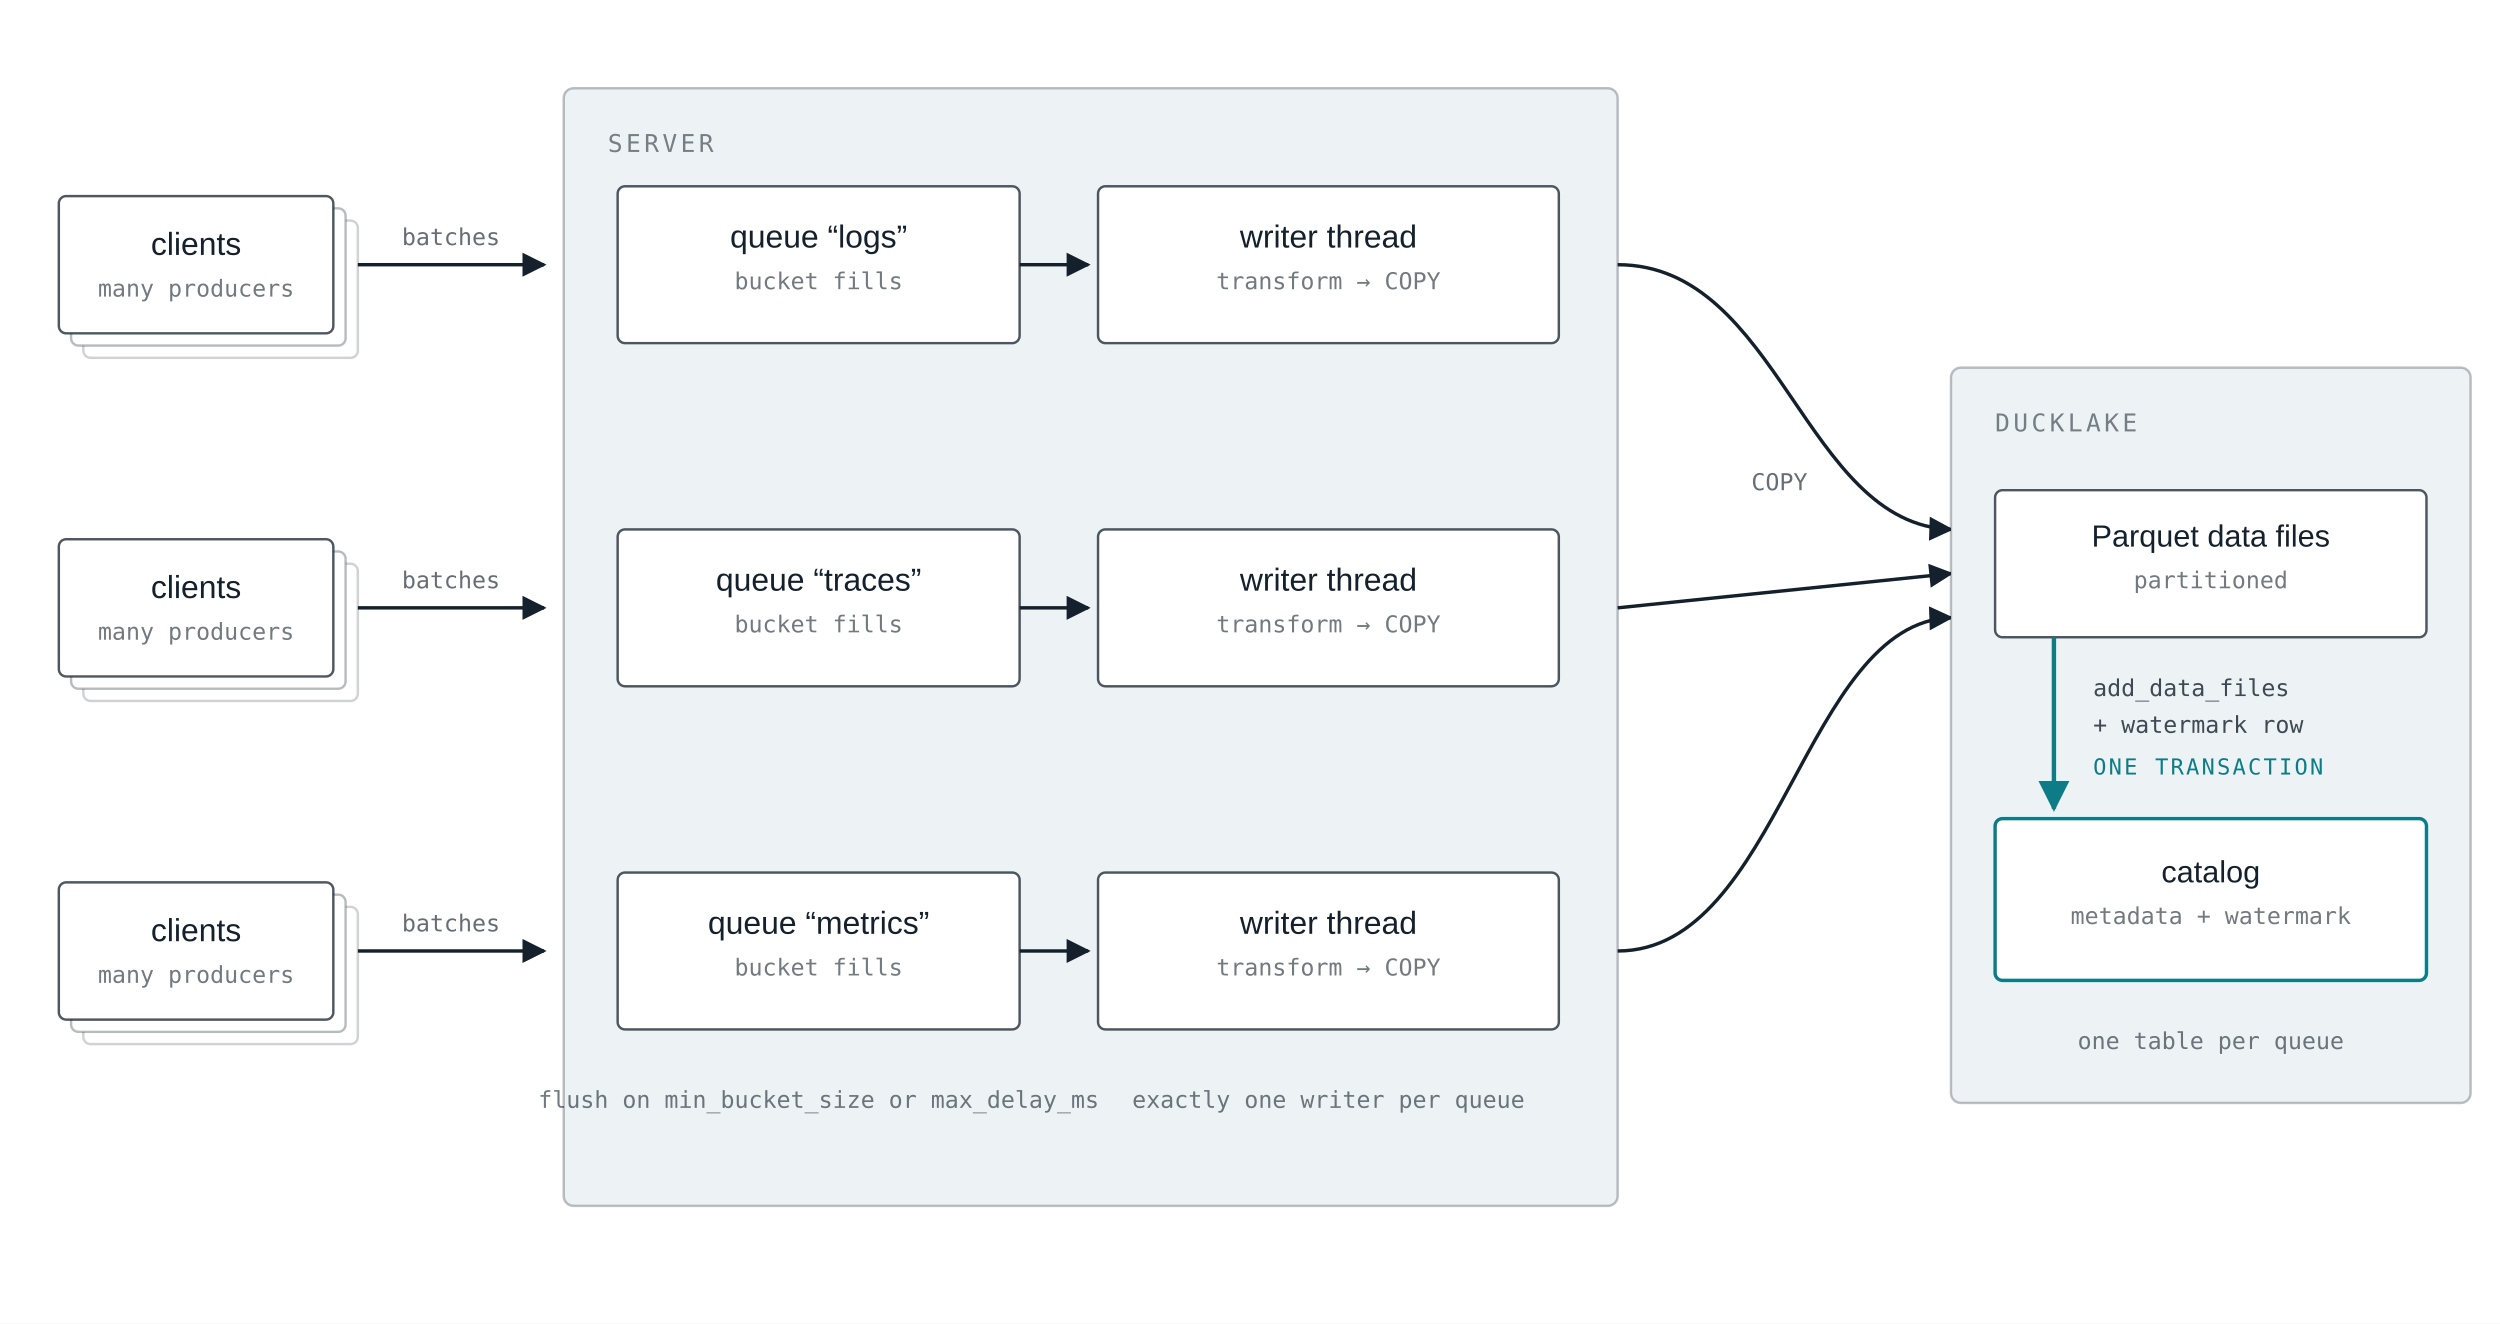
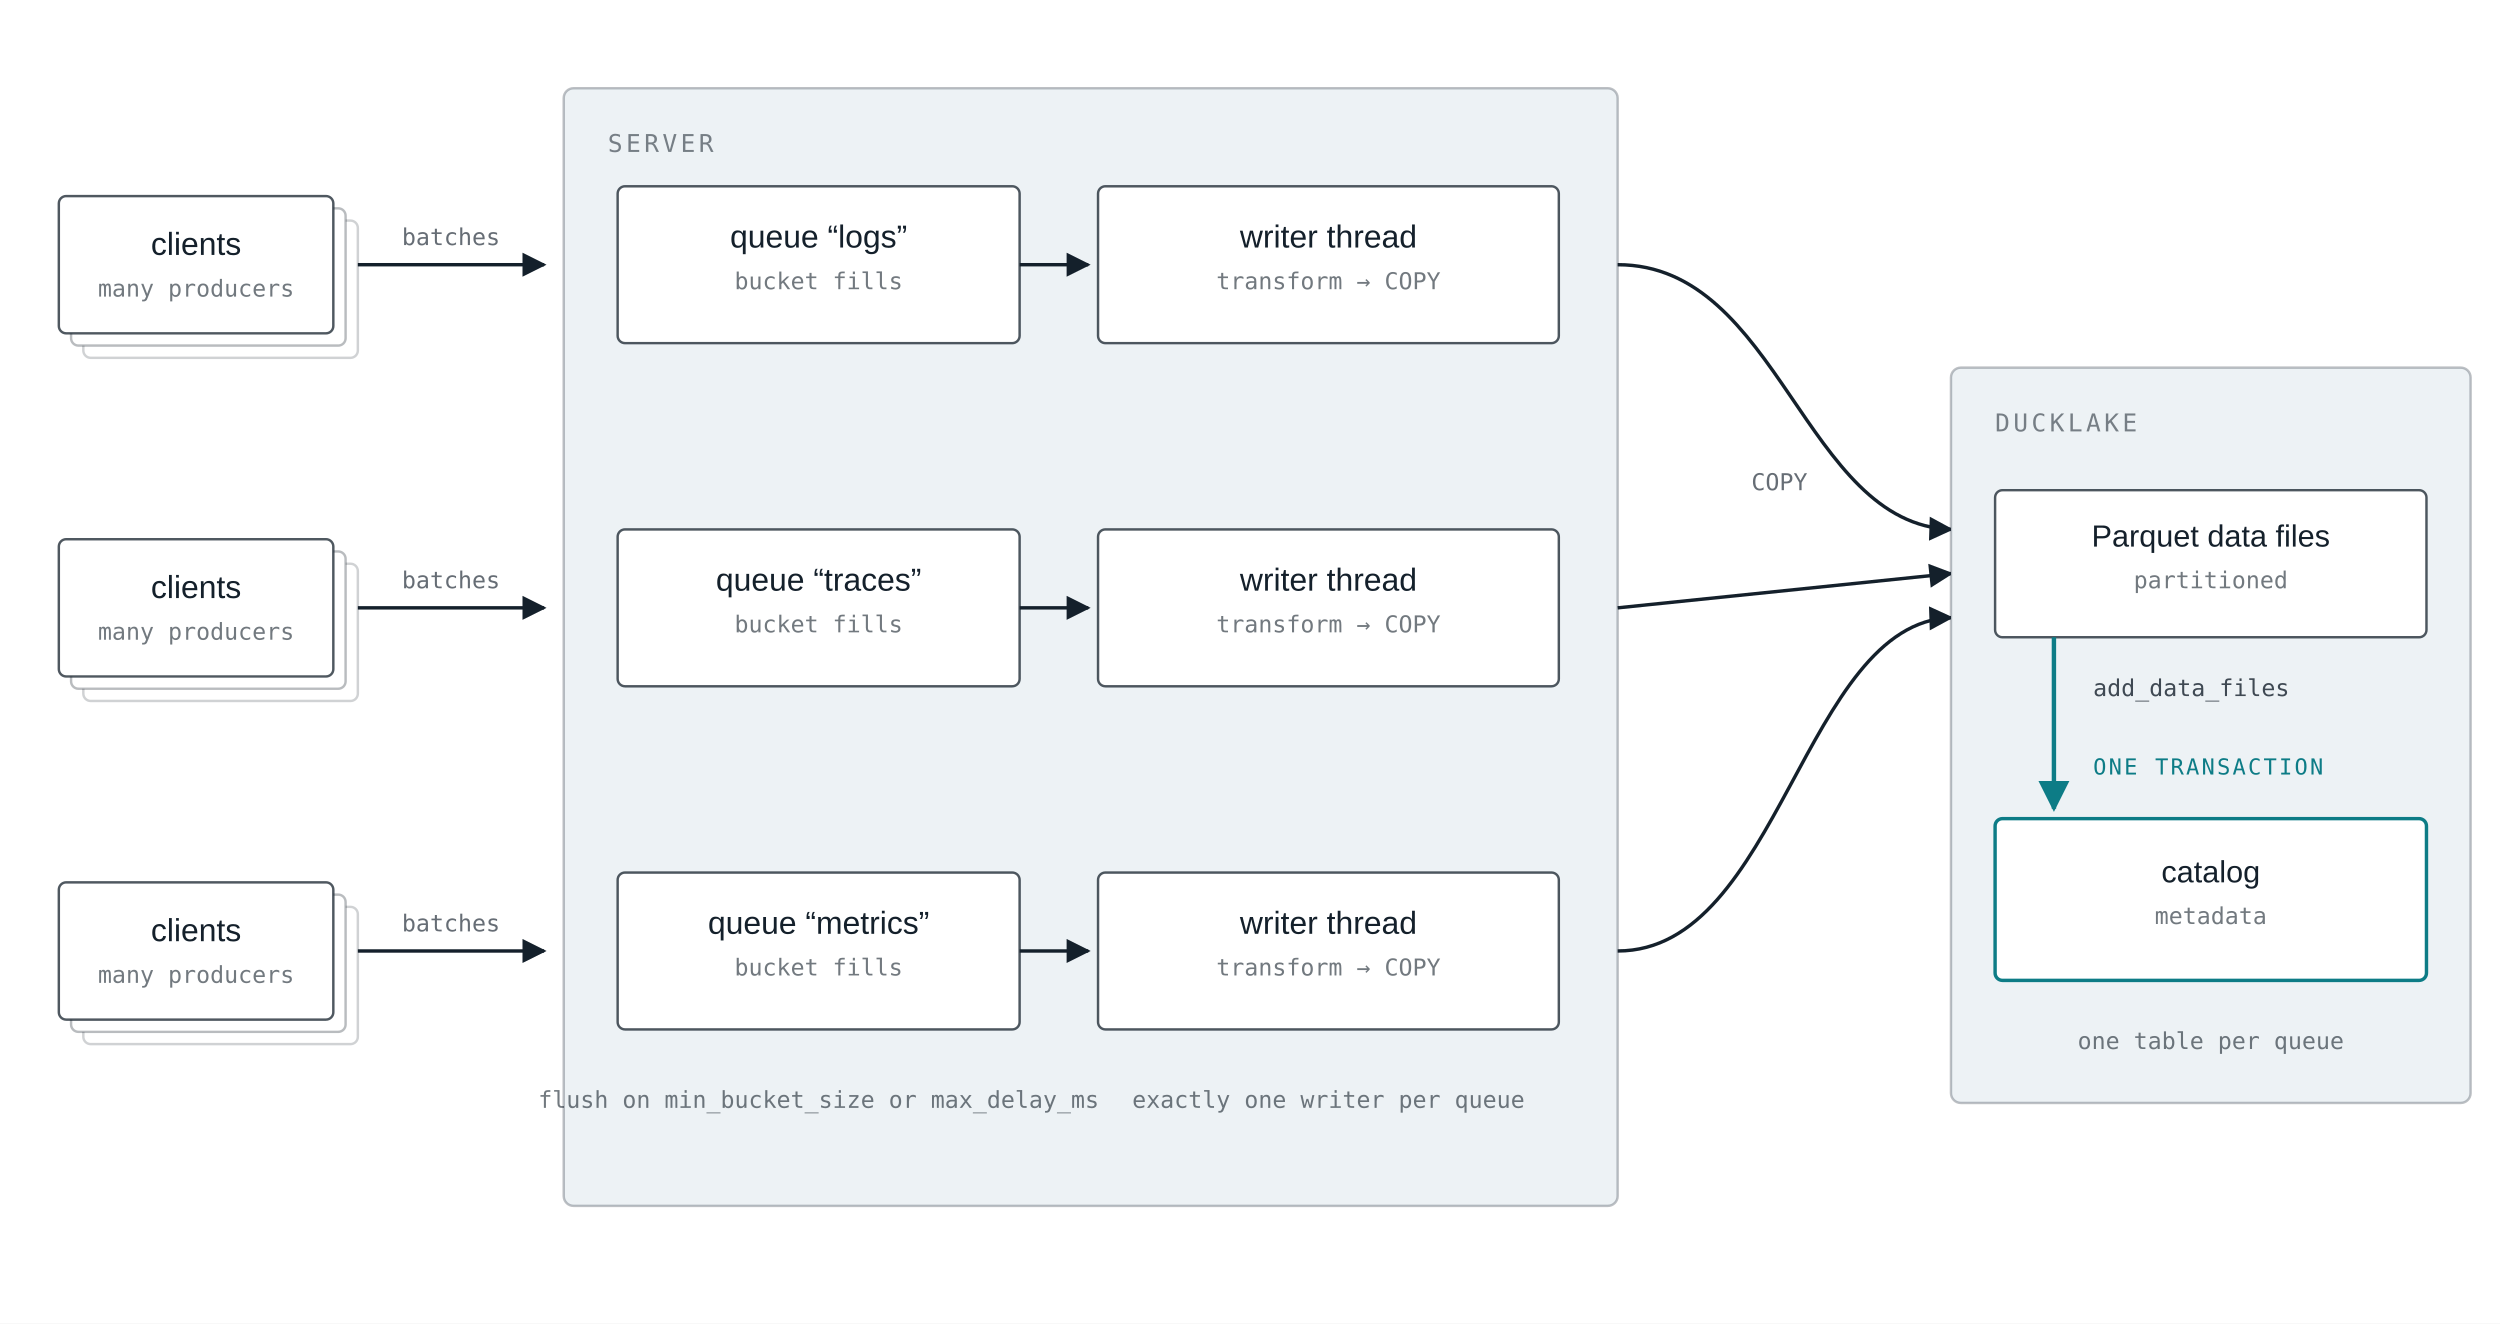
- <svg xmlns="http://www.w3.org/2000/svg" viewBox="0 0 1020 540" width="1020" height="540" font-family="IBM Plex Sans, Helvetica Neue, Arial, sans-serif" role="img" aria-label="Clients POST batches into one of several ingestion queues on a server. Each queue accumulates a bucket until a size or delay threshold, then a single writer thread applies the transformation and runs a DuckDB COPY that writes partitioned Parquet files. The written files are registered in the DuckLake catalog together with the watermark row in one transaction.">
+ <svg xmlns="http://www.w3.org/2000/svg" viewBox="0 0 1020 540" width="1020" height="540" font-family="IBM Plex Sans, Helvetica Neue, Arial, sans-serif" role="img" aria-label="Clients POST batches into one of several ingestion queues on a server. Each queue accumulates a bucket until a size or delay threshold, then a single writer thread applies the transformation and runs a DuckDB COPY that writes partitioned Parquet files. The written files are registered in the DuckLake catalog in one transaction.">
  <rect x="0" y="0" width="1020" height="540" fill="#FFFFFF" />
  <defs>
    <marker id="ar" viewBox="0 0 10 10" refX="9" refY="5" markerWidth="7" markerHeight="7" orient="auto-start-reverse">
      <path d="M 0 0 L 10 5 L 0 10 z" fill="#14202B" />
    </marker>
    <marker id="ar-acc" viewBox="0 0 10 10" refX="9" refY="5" markerWidth="7" markerHeight="7" orient="auto-start-reverse">
      <path d="M 0 0 L 10 5 L 0 10 z" fill="#0D7C86" />
    </marker>
  </defs>
  <rect x="230" y="36" width="430" height="456" rx="4" fill="#EDF2F5" stroke="#14202B" stroke-opacity="0.28" />
  <text x="248" y="62" font-family="IBM Plex Mono, monospace" font-size="10" letter-spacing="1.4" fill="#14202B" fill-opacity="0.55">SERVER</text>
  <rect x="34" y="90" width="112" height="56" rx="3" fill="#FFFFFF" stroke="#14202B" stroke-opacity="0.2" />
  <rect x="29" y="85" width="112" height="56" rx="3" fill="#FFFFFF" stroke="#14202B" stroke-opacity="0.3" />
  <rect x="24" y="80" width="112" height="56" rx="3" fill="#FFFFFF" stroke="#14202B" stroke-opacity="0.75" />
  <text x="80" y="104" text-anchor="middle" font-size="13" fill="#14202B">clients</text>
  <text x="80" y="121" text-anchor="middle" font-family="IBM Plex Mono, monospace" font-size="9.5" fill="#14202B" fill-opacity="0.6">many producers</text>
  <line x1="146" y1="108" x2="222" y2="108" stroke="#14202B" stroke-width="1.4" marker-end="url(#ar)" />
  <text x="184" y="100" text-anchor="middle" font-family="IBM Plex Mono, monospace" font-size="9.5" fill="#14202B" fill-opacity="0.65">batches</text>
  <rect x="252" y="76" width="164" height="64" rx="3" fill="#FFFFFF" stroke="#14202B" stroke-opacity="0.75" />
  <text x="334" y="101" text-anchor="middle" font-size="13" fill="#14202B">queue “logs”</text>
  <text x="334" y="118" text-anchor="middle" font-family="IBM Plex Mono, monospace" font-size="9.5" fill="#14202B" fill-opacity="0.6">bucket fills</text>
  <line x1="416" y1="108" x2="444" y2="108" stroke="#14202B" stroke-width="1.4" marker-end="url(#ar)" />
  <rect x="448" y="76" width="188" height="64" rx="3" fill="#FFFFFF" stroke="#14202B" stroke-opacity="0.75" />
  <text x="542" y="101" text-anchor="middle" font-size="13" fill="#14202B">writer thread</text>
  <text x="542" y="118" text-anchor="middle" font-family="IBM Plex Mono, monospace" font-size="9.5" fill="#14202B" fill-opacity="0.6">transform → COPY</text>
  <rect x="34" y="230" width="112" height="56" rx="3" fill="#FFFFFF" stroke="#14202B" stroke-opacity="0.2" />
  <rect x="29" y="225" width="112" height="56" rx="3" fill="#FFFFFF" stroke="#14202B" stroke-opacity="0.3" />
  <rect x="24" y="220" width="112" height="56" rx="3" fill="#FFFFFF" stroke="#14202B" stroke-opacity="0.75" />
  <text x="80" y="244" text-anchor="middle" font-size="13" fill="#14202B">clients</text>
  <text x="80" y="261" text-anchor="middle" font-family="IBM Plex Mono, monospace" font-size="9.5" fill="#14202B" fill-opacity="0.6">many producers</text>
  <line x1="146" y1="248" x2="222" y2="248" stroke="#14202B" stroke-width="1.4" marker-end="url(#ar)" />
  <text x="184" y="240" text-anchor="middle" font-family="IBM Plex Mono, monospace" font-size="9.5" fill="#14202B" fill-opacity="0.65">batches</text>
  <rect x="252" y="216" width="164" height="64" rx="3" fill="#FFFFFF" stroke="#14202B" stroke-opacity="0.75" />
  <text x="334" y="241" text-anchor="middle" font-size="13" fill="#14202B">queue “traces”</text>
  <text x="334" y="258" text-anchor="middle" font-family="IBM Plex Mono, monospace" font-size="9.5" fill="#14202B" fill-opacity="0.6">bucket fills</text>
  <line x1="416" y1="248" x2="444" y2="248" stroke="#14202B" stroke-width="1.4" marker-end="url(#ar)" />
  <rect x="448" y="216" width="188" height="64" rx="3" fill="#FFFFFF" stroke="#14202B" stroke-opacity="0.75" />
  <text x="542" y="241" text-anchor="middle" font-size="13" fill="#14202B">writer thread</text>
  <text x="542" y="258" text-anchor="middle" font-family="IBM Plex Mono, monospace" font-size="9.5" fill="#14202B" fill-opacity="0.6">transform → COPY</text>
  <rect x="34" y="370" width="112" height="56" rx="3" fill="#FFFFFF" stroke="#14202B" stroke-opacity="0.2" />
  <rect x="29" y="365" width="112" height="56" rx="3" fill="#FFFFFF" stroke="#14202B" stroke-opacity="0.3" />
  <rect x="24" y="360" width="112" height="56" rx="3" fill="#FFFFFF" stroke="#14202B" stroke-opacity="0.75" />
  <text x="80" y="384" text-anchor="middle" font-size="13" fill="#14202B">clients</text>
  <text x="80" y="401" text-anchor="middle" font-family="IBM Plex Mono, monospace" font-size="9.5" fill="#14202B" fill-opacity="0.6">many producers</text>
  <line x1="146" y1="388" x2="222" y2="388" stroke="#14202B" stroke-width="1.4" marker-end="url(#ar)" />
  <text x="184" y="380" text-anchor="middle" font-family="IBM Plex Mono, monospace" font-size="9.5" fill="#14202B" fill-opacity="0.65">batches</text>
  <rect x="252" y="356" width="164" height="64" rx="3" fill="#FFFFFF" stroke="#14202B" stroke-opacity="0.75" />
  <text x="334" y="381" text-anchor="middle" font-size="13" fill="#14202B">queue “metrics”</text>
  <text x="334" y="398" text-anchor="middle" font-family="IBM Plex Mono, monospace" font-size="9.5" fill="#14202B" fill-opacity="0.6">bucket fills</text>
  <line x1="416" y1="388" x2="444" y2="388" stroke="#14202B" stroke-width="1.4" marker-end="url(#ar)" />
  <rect x="448" y="356" width="188" height="64" rx="3" fill="#FFFFFF" stroke="#14202B" stroke-opacity="0.75" />
  <text x="542" y="381" text-anchor="middle" font-size="13" fill="#14202B">writer thread</text>
  <text x="542" y="398" text-anchor="middle" font-family="IBM Plex Mono, monospace" font-size="9.5" fill="#14202B" fill-opacity="0.6">transform → COPY</text>
  <text x="334" y="452" text-anchor="middle" font-family="IBM Plex Mono, monospace" font-size="9.5" fill="#14202B" fill-opacity="0.6">flush on min_bucket_size or max_delay_ms</text>
  <text x="542" y="452" text-anchor="middle" font-family="IBM Plex Mono, monospace" font-size="9.5" fill="#14202B" fill-opacity="0.6">exactly one writer per queue</text>
  <path d="M 660 108 C 726 108, 736 214, 796 216" fill="none" stroke="#14202B" stroke-width="1.4" marker-end="url(#ar)" />
  <path d="M 660 248 L 796 234" fill="none" stroke="#14202B" stroke-width="1.4" marker-end="url(#ar)" />
  <path d="M 660 388 C 726 388, 736 254, 796 252" fill="none" stroke="#14202B" stroke-width="1.4" marker-end="url(#ar)" />
  <text x="726" y="200" text-anchor="middle" font-family="IBM Plex Mono, monospace" font-size="9.5" fill="#14202B" fill-opacity="0.65">COPY</text>
  <rect x="796" y="150" width="212" height="300" rx="4" fill="#EDF2F5" stroke="#14202B" stroke-opacity="0.28" />
  <text x="814" y="176" font-family="IBM Plex Mono, monospace" font-size="10" letter-spacing="1.4" fill="#14202B" fill-opacity="0.55">DUCKLAKE</text>
  <rect x="814" y="200" width="176" height="60" rx="3" fill="#FFFFFF" stroke="#14202B" stroke-opacity="0.75" />
  <text x="902" y="223" text-anchor="middle" font-size="12.5" fill="#14202B">Parquet data files</text>
  <text x="902" y="240" text-anchor="middle" font-family="IBM Plex Mono, monospace" font-size="9.5" fill="#14202B" fill-opacity="0.6">partitioned</text>
  <line x1="838" y1="260" x2="838" y2="330" stroke="#0D7C86" stroke-width="1.8" marker-end="url(#ar-acc)" />
  <text x="854" y="284" font-family="IBM Plex Mono, monospace" font-size="9.5" fill="#14202B" fill-opacity="0.8">add_data_files</text>
-   <text x="854" y="299" font-family="IBM Plex Mono, monospace" font-size="9.5" fill="#14202B" fill-opacity="0.8">+ watermark row</text>
  <text x="854" y="316" font-family="IBM Plex Mono, monospace" font-size="9" letter-spacing="0.9" fill="#0D7C86">ONE TRANSACTION</text>
  <rect x="814" y="334" width="176" height="66" rx="3" fill="#FFFFFF" stroke="#0D7C86" stroke-width="1.4" />
  <text x="902" y="360" text-anchor="middle" font-size="12.5" fill="#14202B">catalog</text>
-   <text x="902" y="377" text-anchor="middle" font-family="IBM Plex Mono, monospace" font-size="9.5" fill="#14202B" fill-opacity="0.6">metadata + watermark</text>
+   <text x="902" y="377" text-anchor="middle" font-family="IBM Plex Mono, monospace" font-size="9.5" fill="#14202B" fill-opacity="0.6">metadata</text>
  <text x="902" y="428" text-anchor="middle" font-family="IBM Plex Mono, monospace" font-size="9.5" fill="#14202B" fill-opacity="0.6">one table per queue</text>
</svg>
